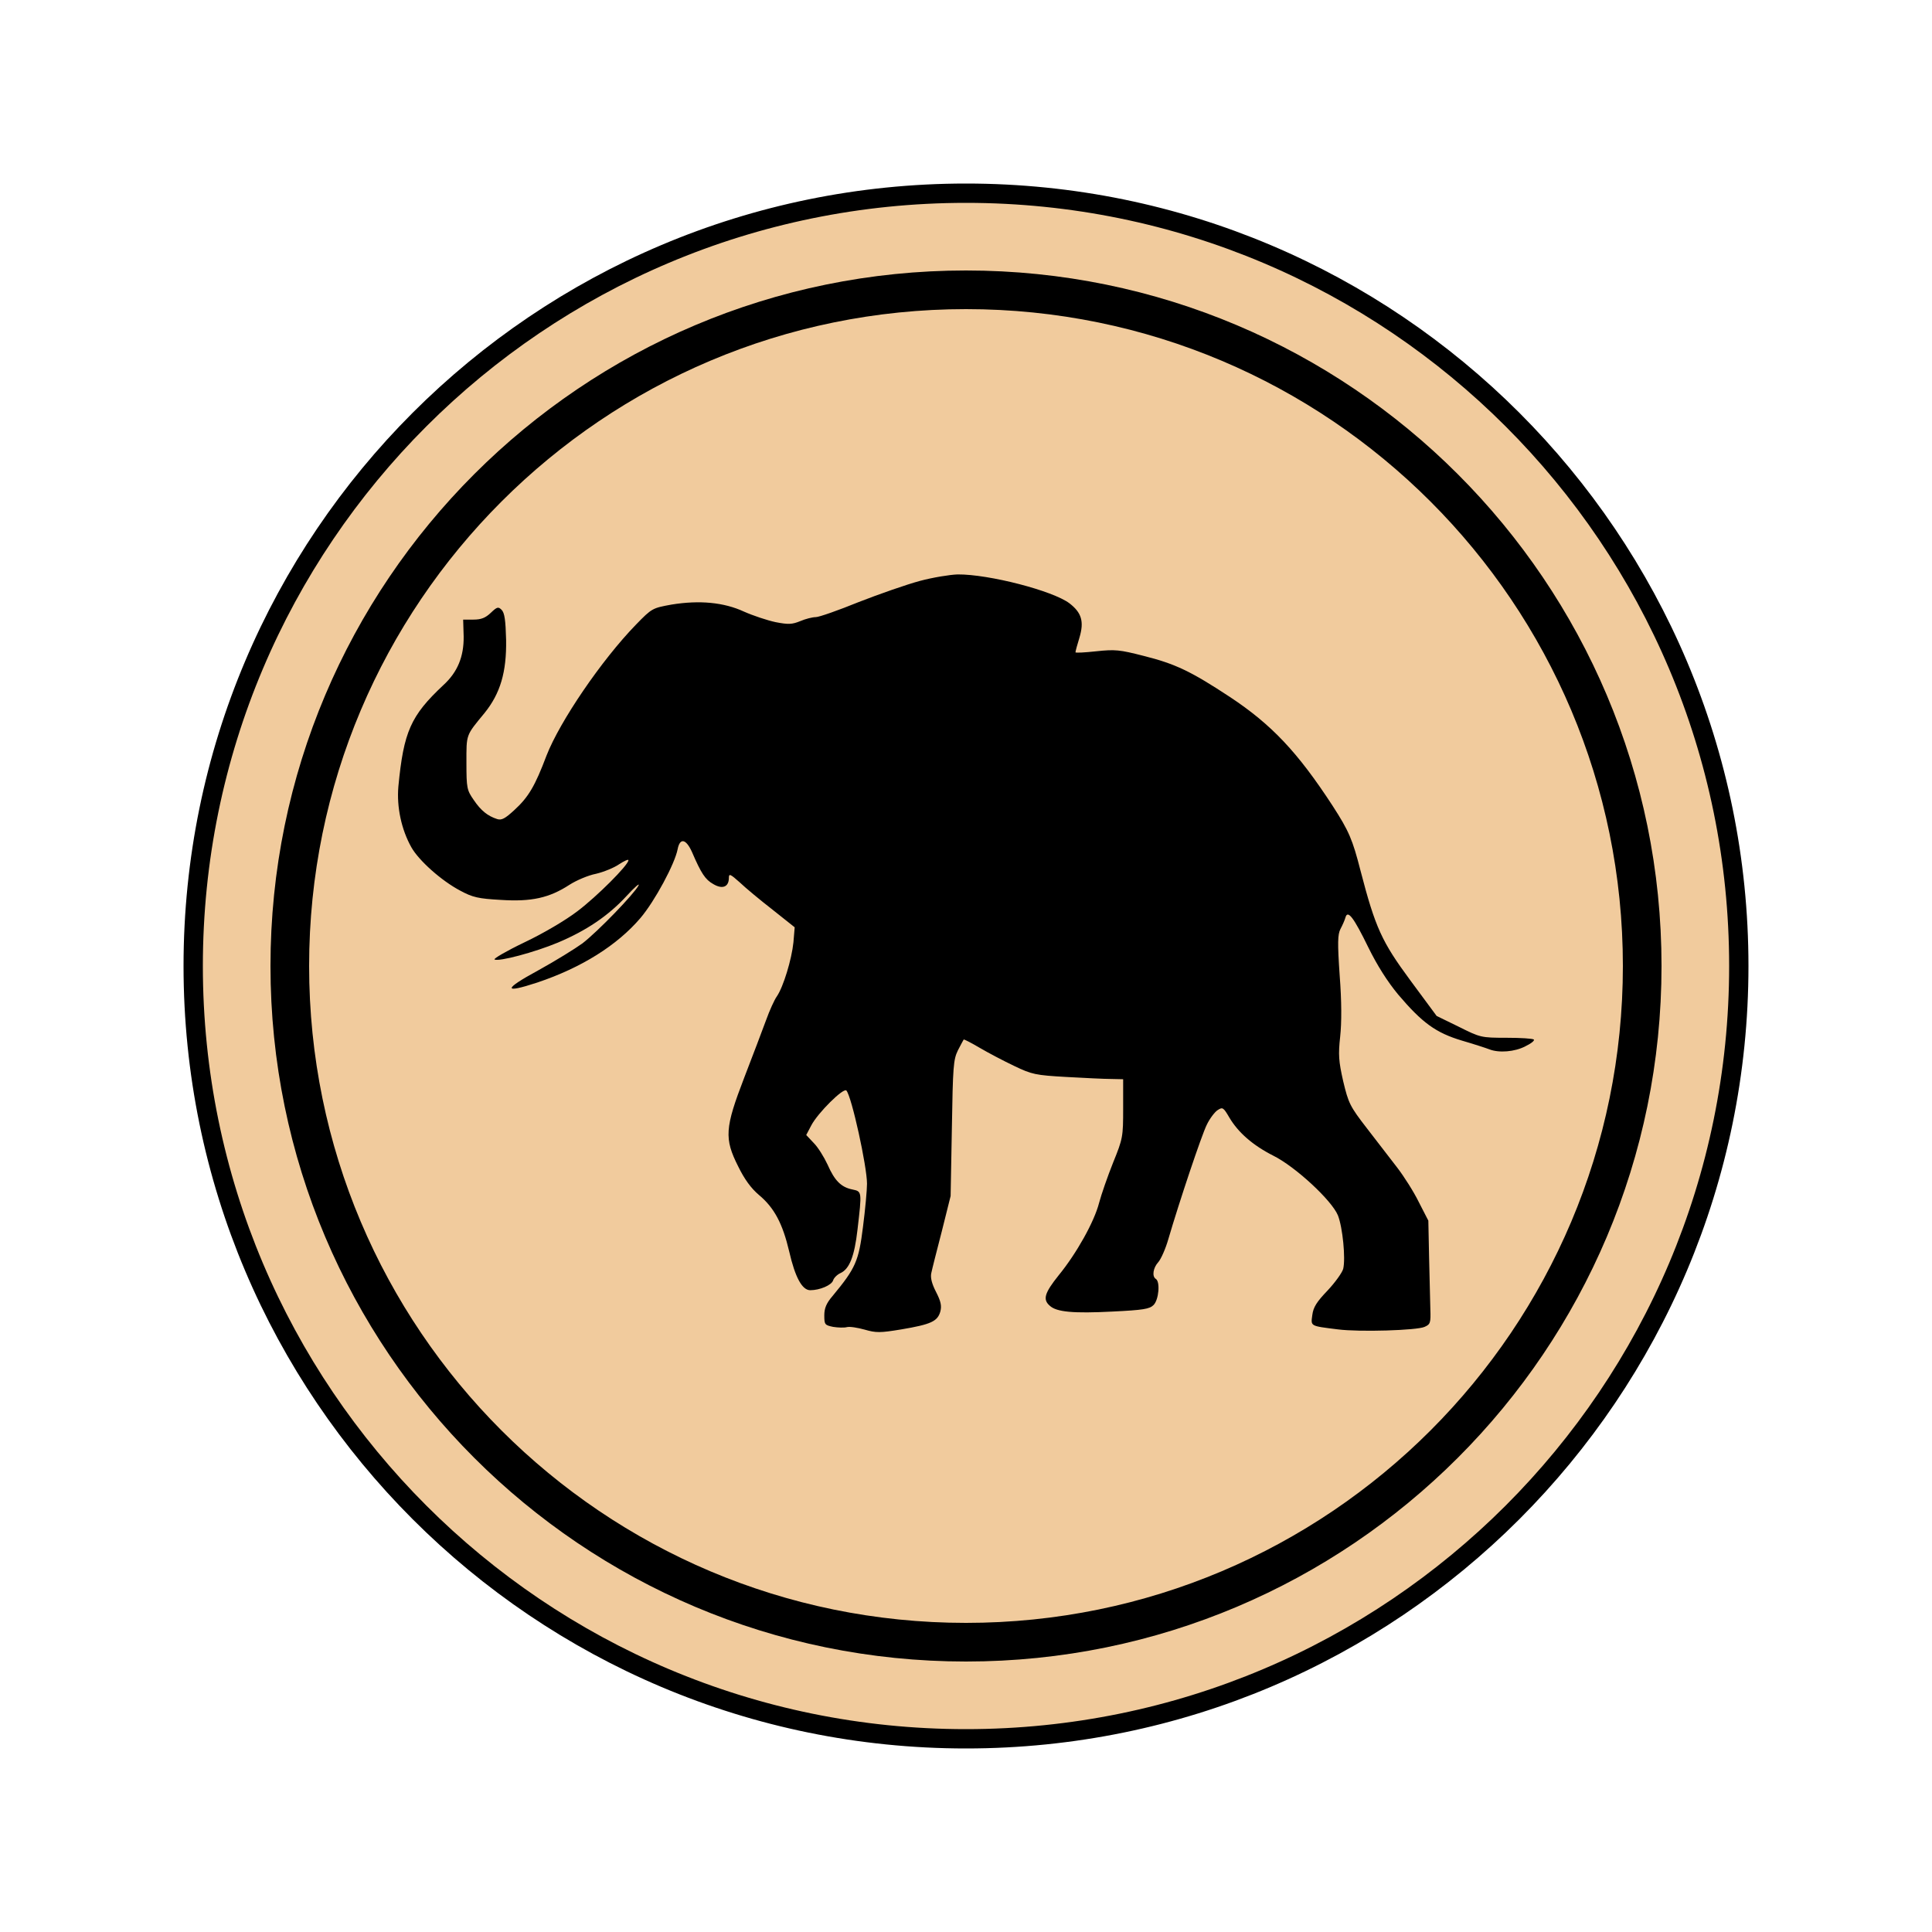
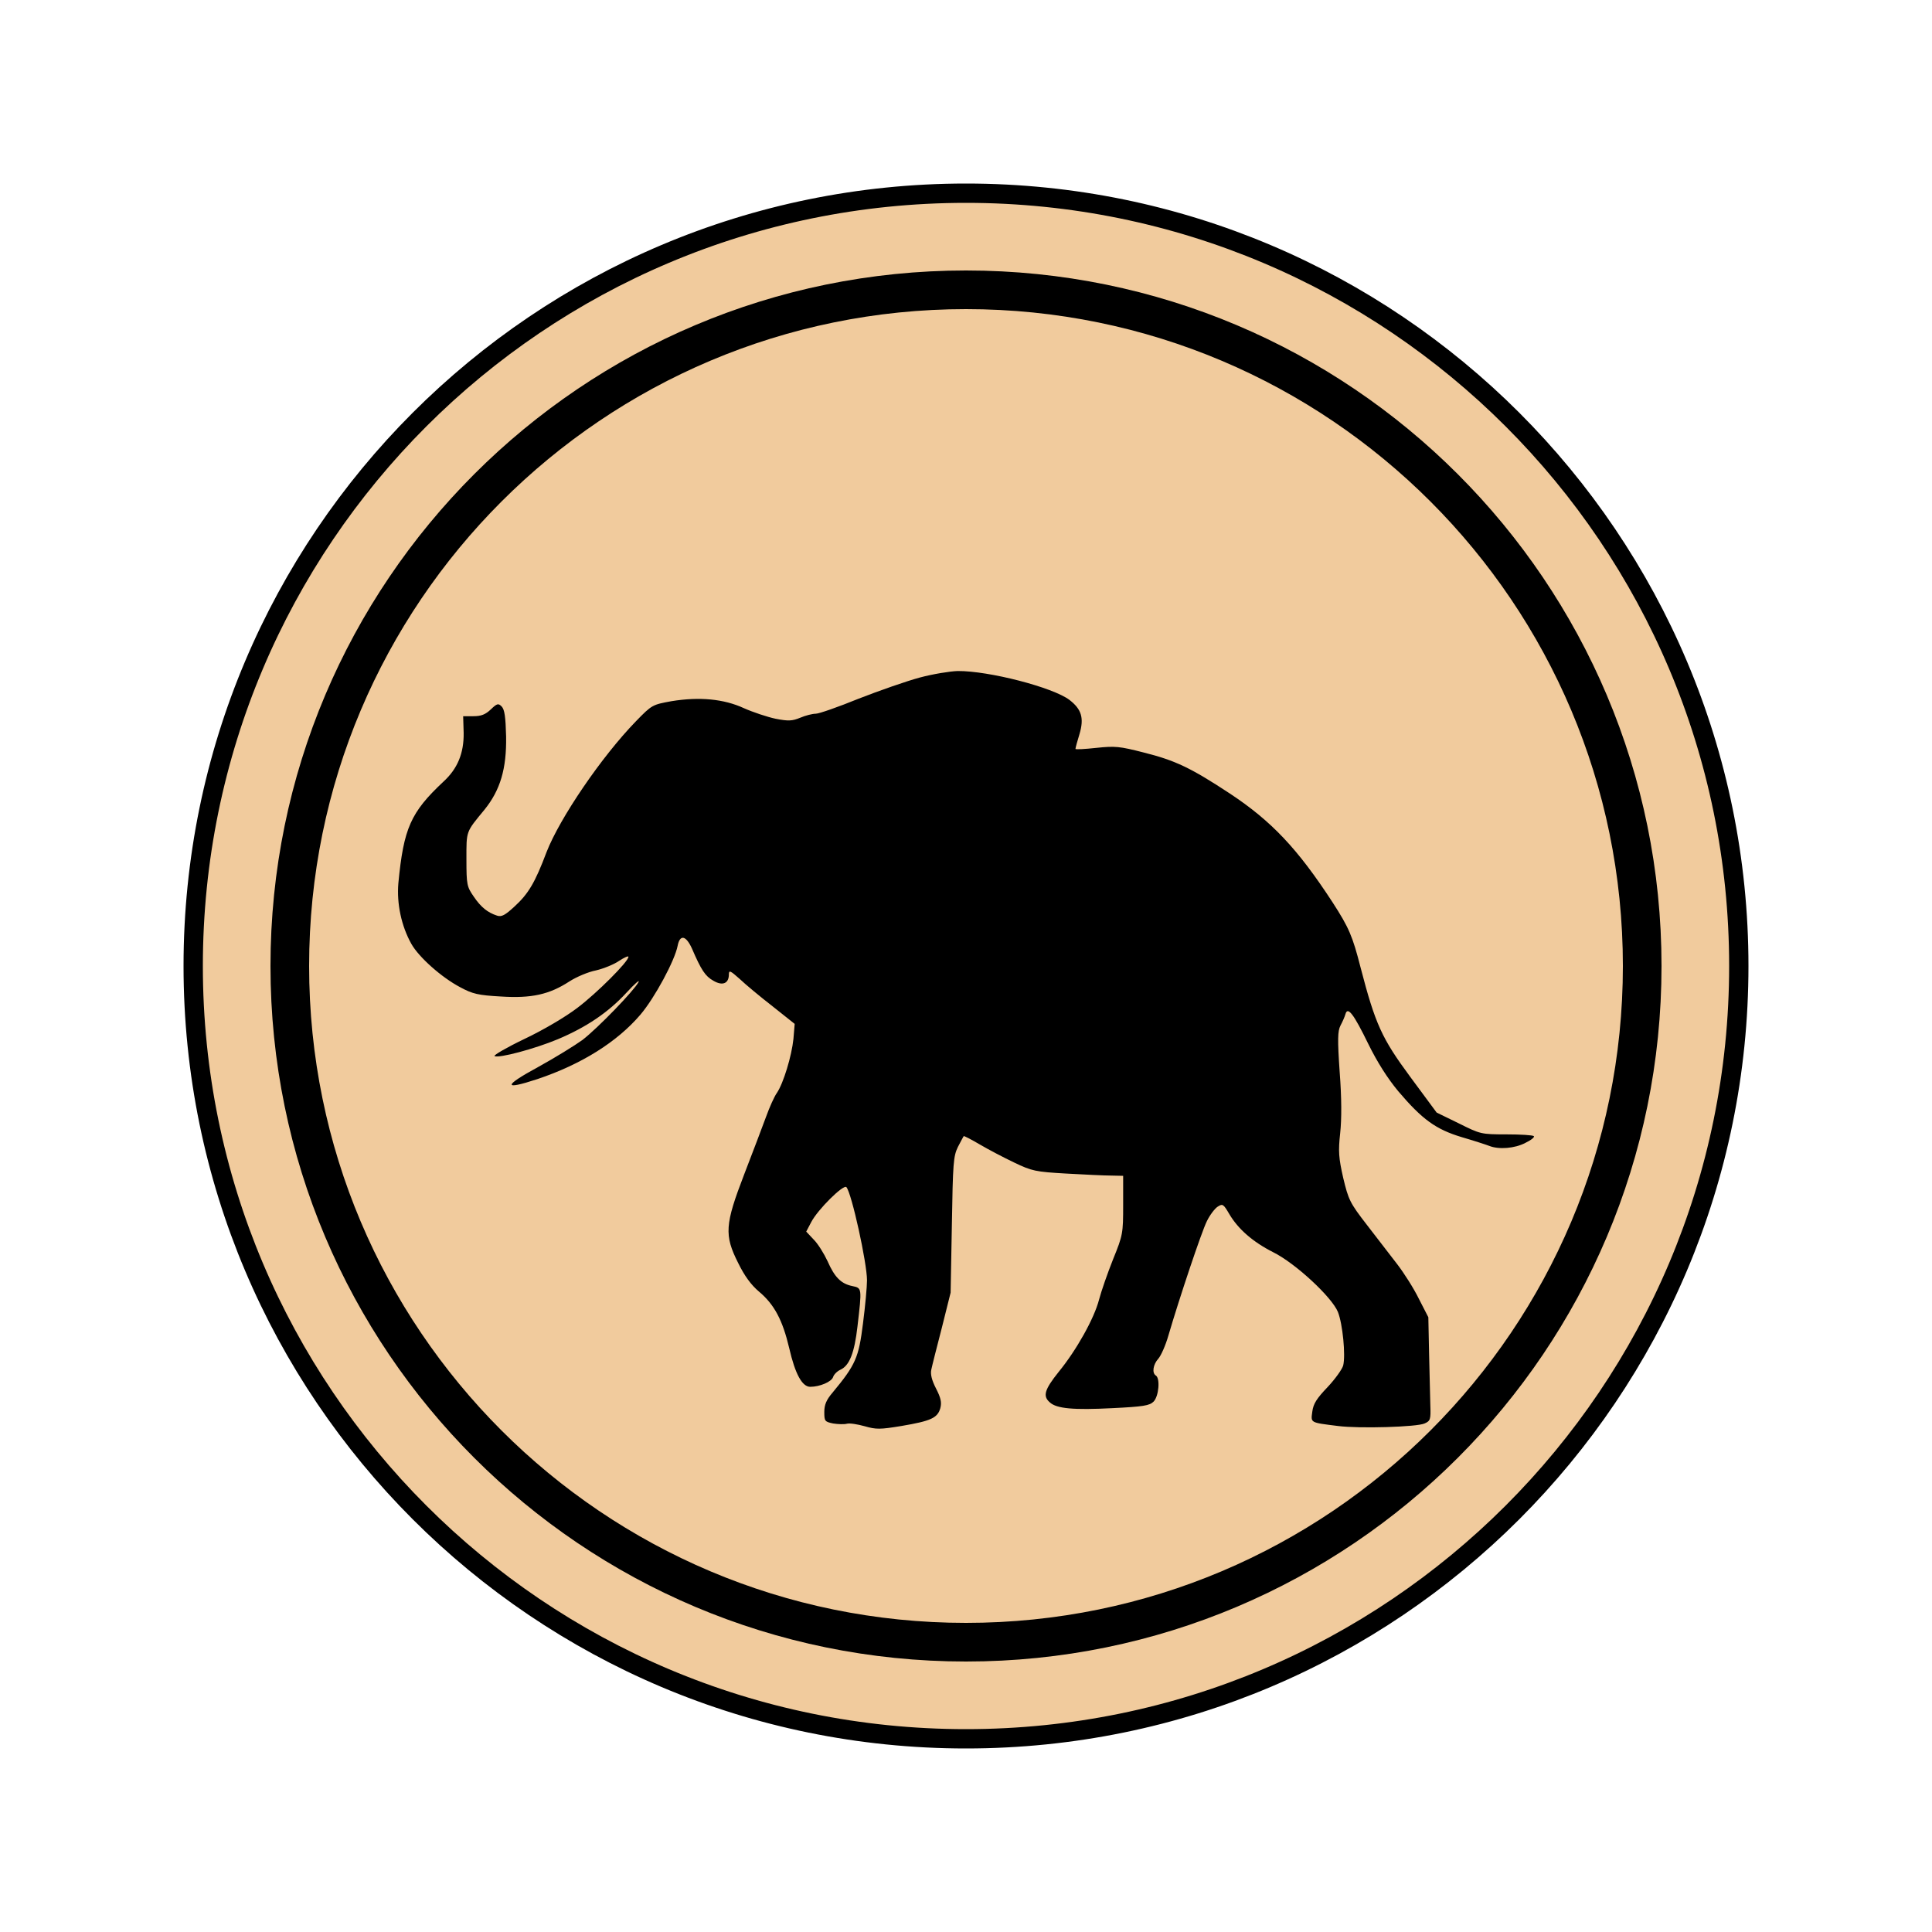
<svg viewBox="0 0 100 100">
  <circle cx="50" cy="50" r="40" fill="#f1cb9d" stroke="#000000" stroke-width="1" />
  <circle cx="50" cy="50" r="35" fill="#f1cb9d" stroke="#000000" stroke-width="2" />
-   <g transform="translate(20, 50) scale(0.006,-0.006)" fill="#000000">
+   <g transform="translate(20, 55) scale(0.006,-0.006)" fill="#000000">
    <path d="M4601.1,3321.7c-112.7-30.3-348.8-112.7-526.5-182c-175.5-71.5-342.3-130-370.5-130c-28.2,0-88.8-15.2-134.3-34.7c-69.3-28.2-101.8-30.3-212.3-8.7c-71.5,15.2-195,56.3-273,91c-173.3,80.2-383.5,99.7-624,60.7c-164.7-30.3-169-30.3-307.7-173.3c-296.8-305.5-656.5-834.2-771.3-1128.8c-99.7-264.3-156-359.7-279.5-472.3c-78-71.5-108.3-88.8-147.3-75.8c-80.2,26-138.7,71.5-201.5,164.7c-58.5,84.5-62.8,101.8-62.8,320.7c0,249.2-6.5,231.8,156,429c136.5,169,190.7,353.2,186.3,630.5c-4.3,169-13,234-39,260c-28.2,28.2-39,26-93.2-26c-45.5-43.3-82.3-58.5-149.5-58.5h-88.8l4.3-145.2c2.2-173.3-52-307.7-175.5-420.3c-281.7-264.3-342.3-400.8-387.8-875.3c-15.2-175.5,26-370.5,112.7-524.3c65-114.8,260-288.2,420.3-372.7c108.3-58.5,156-69.3,351-80.2c264.3-17.3,418.2,17.3,591.5,130c60.7,39,162.5,82.3,229.7,95.3c65,15.2,156,52,199.3,82.3c43.3,28.2,80.2,45.5,80.2,34.7c0-41.2-270.8-312-439.8-439.8c-101.8-78-296.8-192.8-457.2-268.7C1036.9,130.2,922.1,63,932.9,56.5c34.7-21.7,348.8,62.8,546,145.2c247,104,435.5,231.8,591.5,400.8c71.5,78,119.2,119.2,104,91c-39-73.7-351-396.5-483.2-498.3c-62.8-45.5-234-151.7-383.5-234c-299-162.5-303.3-201.5-6.5-104c381.3,127.8,689,320.7,890.5,556.8c123.5,145.2,296.8,468,320.7,593.7c19.5,99.7,71.5,91,123.5-23.8c80.2-186.3,114.8-238.3,184.2-277.3c80.2-47.7,134.3-23.8,134.3,54.2c0,39,13,32.5,93.2-39c49.8-47.7,177.7-153.8,283.8-236.2l190.7-151.7l-10.8-130c-15.2-147.3-86.7-383.5-143-465.8c-21.7-30.3-62.8-121.3-93.2-205.8c-30.3-82.3-114.8-305.5-188.5-496.2c-166.8-433.3-173.3-524.3-52-764.8c54.2-110.5,110.5-188.5,179.8-247c132.2-110.5,203.7-247,260-485.3c52-227.5,112.7-335.8,182-335.8c82.3,0,184.2,43.3,197.2,84.5c6.5,21.7,34.7,49.8,62.8,62.8c78,34.7,121.3,145.2,147.3,372.7c39,333.7,39,331.5-43.3,348.8c-97.5,19.5-153.8,75.8-214.5,214.5c-30.3,65-82.3,149.5-119.2,186.3l-65,69.3l43.3,82.3c56.3,108.3,279.5,329.3,303.3,301.2c45.5-52,177.7-654.3,177.7-803.8c0-54.2-15.2-221-34.7-372.6c-36.8-294.7-62.8-355.3-262.2-595.8c-54.2-62.9-71.5-106.2-71.5-166.8c0-80.2,4.3-84.5,75.8-99.7c41.2-6.5,95.3-8.7,119.2-2.2c23.8,6.5,91-4.3,153.8-21.7c97.5-28.2,132.2-28.2,316.3,2.2c255.7,43.3,312,69.3,335.8,153.8c13,49.8,4.3,88.8-36.8,169c-36.8,71.5-49.8,123.5-41.2,162.5c6.5,32.5,47.7,195,91,361.8l75.8,303.3l10.8,585c8.7,533,13,591.5,52,671.7c23.8,47.7,47.7,88.8,49.8,93.2s65-28.2,138.7-71.5c73.7-43.3,205.8-112.7,296.8-156c153.8-73.7,184.2-80.2,450.7-95.3c156-8.7,329.3-17.3,387.8-17.3l101.8-2.2v-251.3c0-244.8-2.2-260-86.7-468c-47.7-119.2-101.8-275.2-121.3-348.8c-41.2-160.3-192.8-433.3-348.8-624c-121.3-151.7-138.7-208-75.8-262.2c58.5-54.2,203.7-67.2,541.7-49.8c264.3,13,318.5,21.7,353.2,56.3c45.5,45.5,58.5,201.5,19.5,225.3c-34.7,21.7-23.8,95.3,21.7,145.2c21.7,23.8,62.8,114.8,86.7,199.3c93.2,318.5,286,894.8,331.5,985.8c26,54.2,69.3,110.5,93.2,125.7c43.3,28.2,49.9,23.8,101.8-65c75.8-127.8,201.5-238.3,377-327.2c192.8-95.3,507-387.8,559-515.7c41.2-104,67.2-372.7,45.5-461.5c-8.7-32.5-69.3-117-134.3-186.3c-93.2-97.5-123.5-143-132.2-212.3c-13-97.5-21.7-93.2,221-123.5c184.2-23.8,682.5-8.7,747.5,21.7c49.8,21.7,54.2,34.7,49.8,153.8c-2.2,71.5-6.5,273-10.8,446.3l-6.5,316.3l-82.3,160.3c-43.3,88.8-127.8,221-184.2,294.7c-56.3,73.7-173.3,225.3-262.2,340.1c-149.5,192.8-160.3,218.8-205.8,407.4c-39,173.3-43.3,227.5-26,385.7c13,119.2,13,303.3-4.3,526.5c-19.5,283.8-17.3,353.2,6.5,400.8c17.3,32.5,36.8,75.8,43.3,99.7c19.5,69.3,71.5,0,197.2-257.8c78-158.2,164.7-294.7,257.9-407.3c208-244.9,325-329.3,548.2-396.5c104-30.3,210.2-65,238.3-75.8c82.3-32.5,218.8-21.7,309.8,26c49.9,23.8,82.4,49.8,73.7,58.5c-8.7,8.7-114.8,15.2-236.2,15.2c-218.8,0-225.3,2.2-411.7,95.3L9060.1-431l-227.5,307.7c-244.8,331.5-301.2,452.8-429,944.7c-69.3,270.8-99.7,342.3-242.7,563.3c-301.2,461.5-524.3,697.7-884,936c-335.8,221-470.2,286-747.5,355.3c-203.7,52-242.7,56.3-405.2,39c-99.7-10.8-179.8-15.2-179.8-8.7c0,8.7,15.2,65,34.7,127.8c41.2,138.7,17.3,214.5-86.7,294.7c-143,108.3-695.5,251.3-964.2,249.2C4861.1,3375.8,4713.8,3352,4601.1,3321.7z" />
  </g>
</svg>
